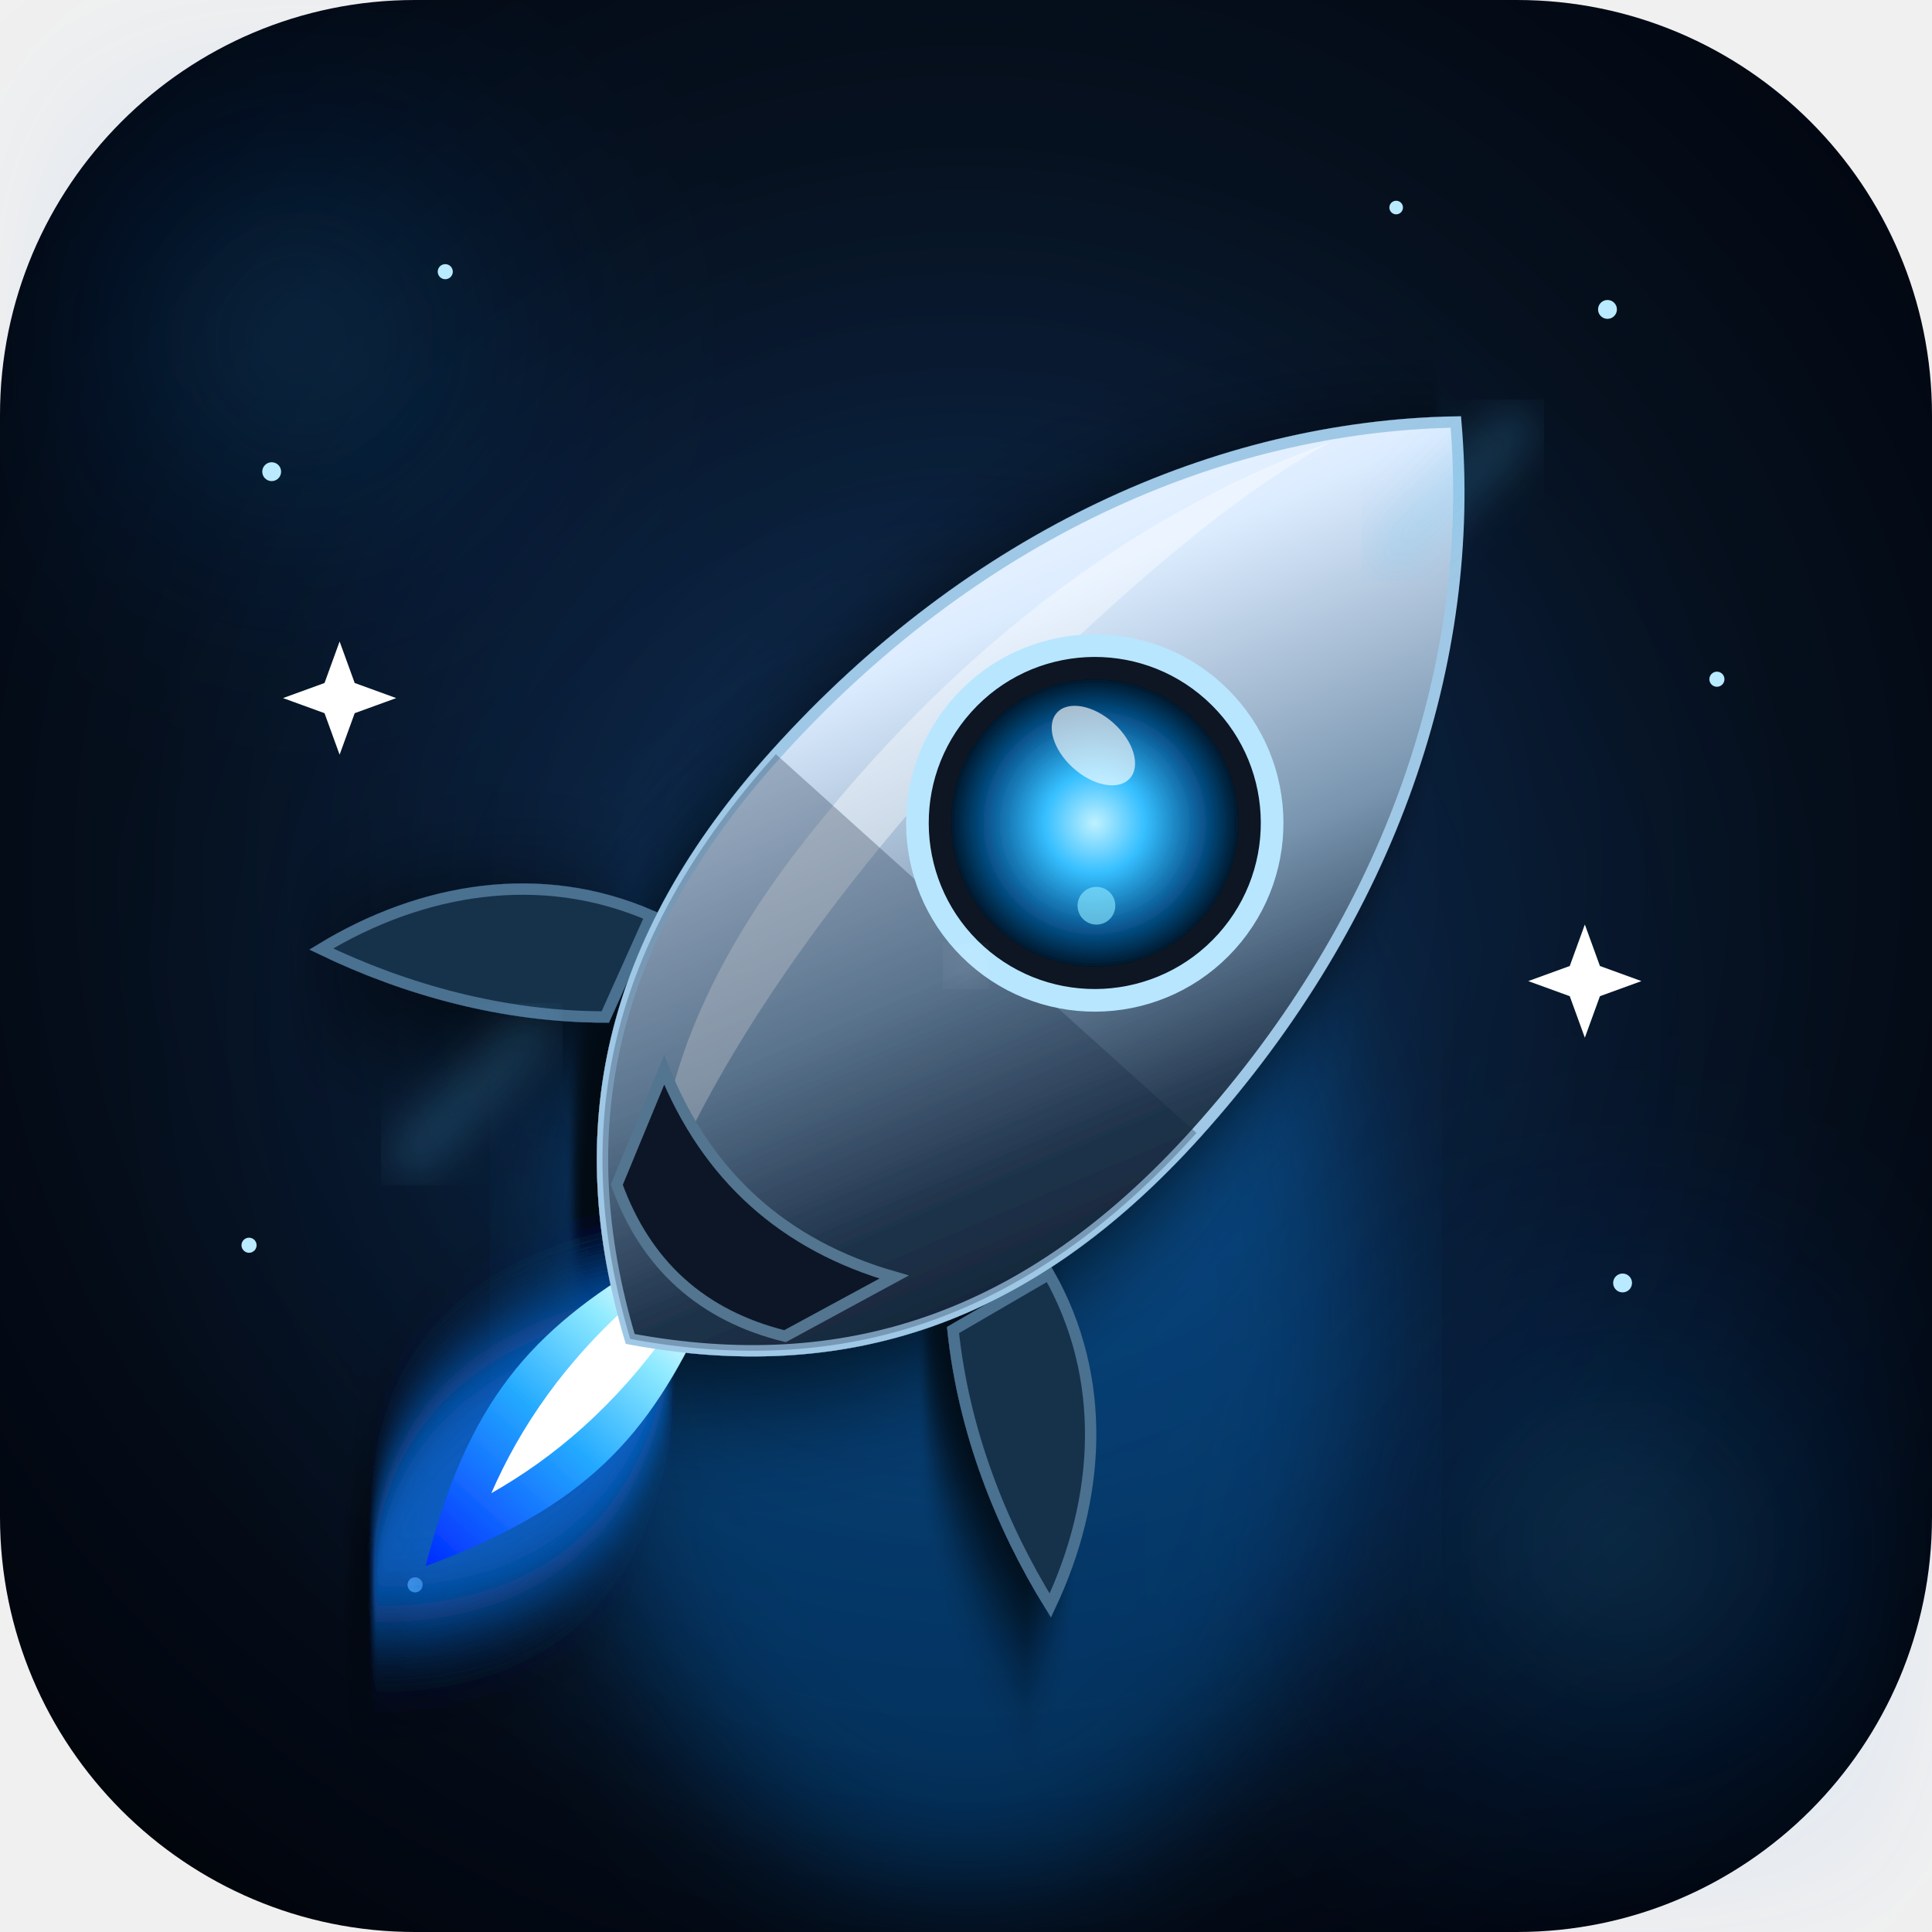
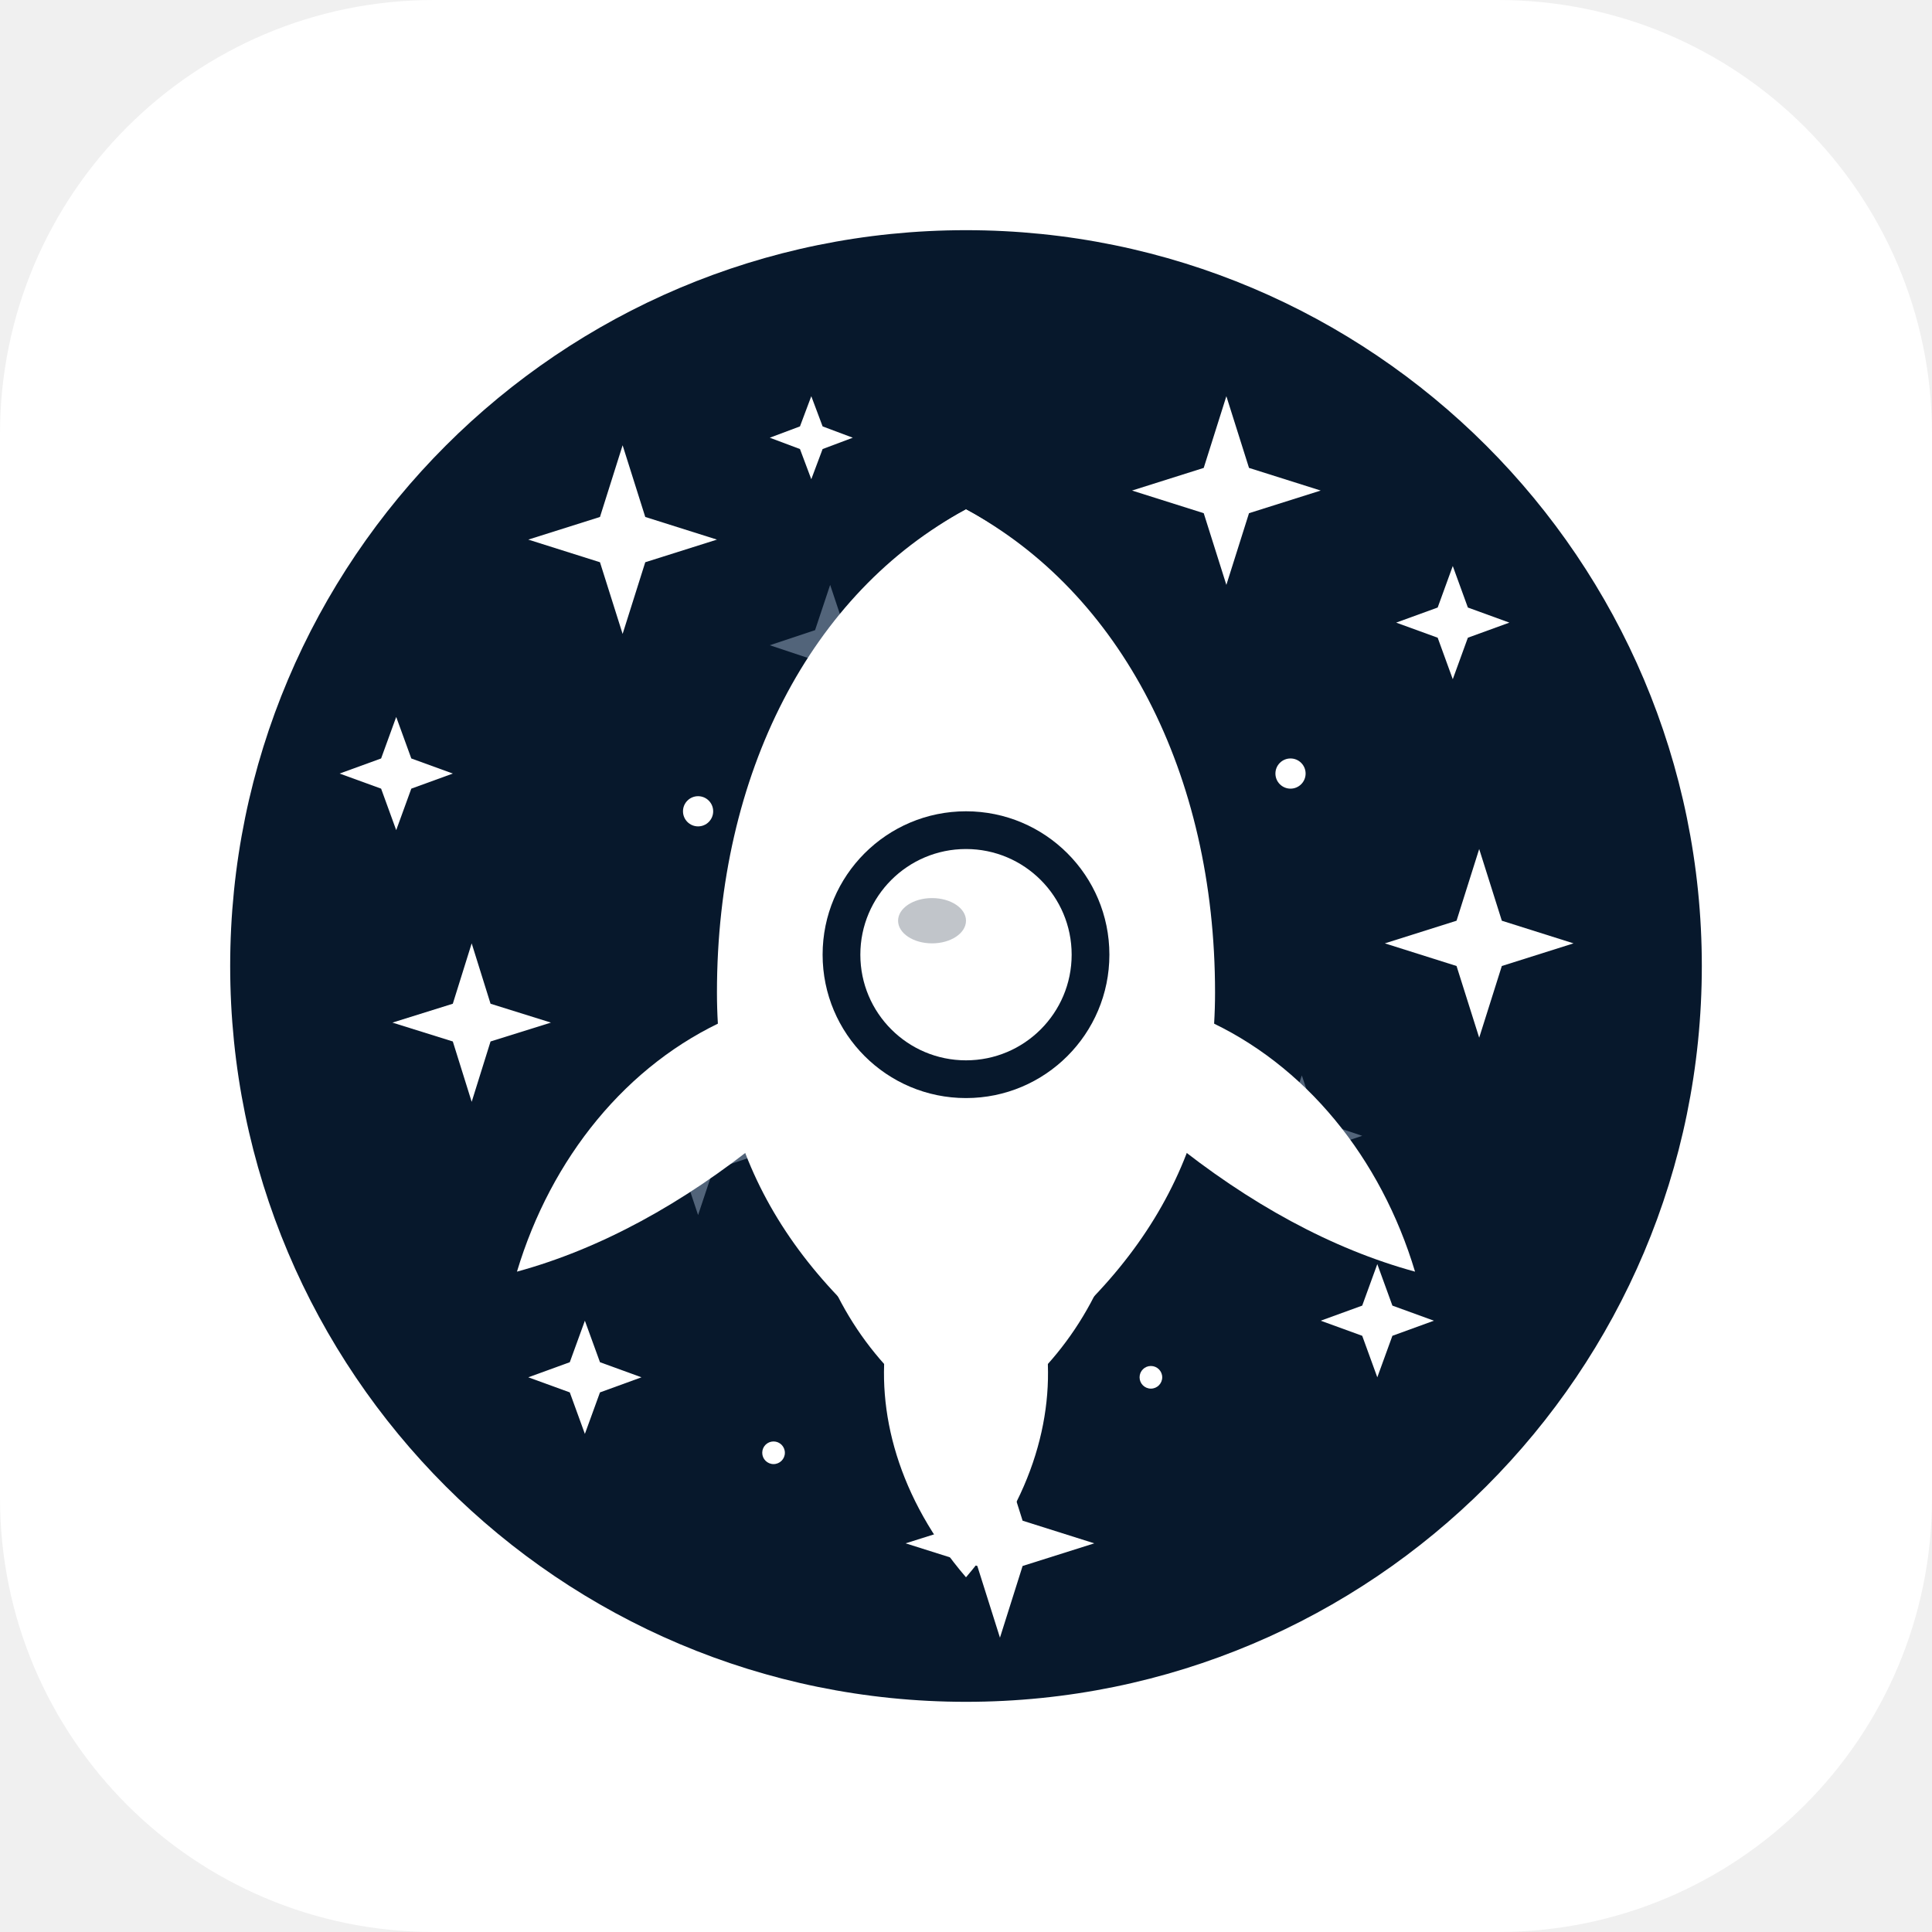
<svg xmlns="http://www.w3.org/2000/svg" viewBox="0 0 512 512">
  <defs>
-     <radialGradient id="bg" cx="50%" cy="45%" r="75%">
-       <stop offset="0%" stop-color="#10233d" />
-       <stop offset="45%" stop-color="#071322" />
-       <stop offset="80%" stop-color="#020711" />
-       <stop offset="100%" stop-color="#000000" />
-     </radialGradient>
-     <linearGradient id="rocket" x1="0" y1="0" x2="1" y2="1">
-       <stop offset="0%" stop-color="#ffffff" />
-       <stop offset="25%" stop-color="#dcecff" />
-       <stop offset="55%" stop-color="#7894ae" />
-       <stop offset="75%" stop-color="#263b52" />
-       <stop offset="100%" stop-color="#07111d" />
-     </linearGradient>
-     <linearGradient id="nose" x1="0" y1="0" x2="1" y2="1">
-       <stop offset="0%" stop-color="#ffffff" />
-       <stop offset="45%" stop-color="#9bb8d1" />
-       <stop offset="100%" stop-color="#172c42" />
-     </linearGradient>
-     <radialGradient id="window">
-       <stop offset="0%" stop-color="#bff1ff" />
-       <stop offset="35%" stop-color="#36bfff" />
-       <stop offset="75%" stop-color="#07558f" />
-       <stop offset="100%" stop-color="#02192e" />
-     </radialGradient>
-     <linearGradient id="flame" x1="0" y1="0" x2="0" y2="1">
-       <stop offset="0%" stop-color="#ffffff" />
-       <stop offset="20%" stop-color="#8eeaff" />
-       <stop offset="50%" stop-color="#24aaff" />
-       <stop offset="75%" stop-color="#146cff" />
-       <stop offset="100%" stop-color="#002cff" />
-     </linearGradient>
-     <radialGradient id="glow">
-       <stop offset="0%" stop-color="#28b9ff" stop-opacity=".75" />
-       <stop offset="45%" stop-color="#087dff" stop-opacity=".3" />
-       <stop offset="100%" stop-color="#005cff" stop-opacity="0" />
-     </radialGradient>
-     <filter id="blur">
-       <feGaussianBlur stdDeviation="18" />
-     </filter>
-     <filter id="glowSmall">
-       <feGaussianBlur stdDeviation="7" />
-     </filter>
-     <filter id="shadow">
-       <feDropShadow dx="0" dy="10" stdDeviation="12" flood-color="#000000" flood-opacity=".8" />
+     <filter id="soft">
+       <feGaussianBlur stdDeviation="2" />
    </filter>
  </defs>
-   <rect width="512" height="512" rx="110" fill="url(#bg)" />
-   <circle cx="256" cy="270" r="230" fill="url(#glow)" opacity=".3" />
-   <circle cx="80" cy="90" r="100" fill="url(#glow)" filter="url(#blur)" opacity=".25" />
-   <circle cx="430" cy="410" r="120" fill="url(#glow)" filter="url(#blur)" opacity=".3" />
-   <g fill="#b9eaff">
-     <circle cx="72" cy="125" r="2.5" />
-     <circle cx="118" cy="72" r="2" />
-     <circle cx="426" cy="82" r="2.5" />
-     <circle cx="455" cy="180" r="2" />
-     <circle cx="66" cy="330" r="2" />
-     <circle cx="430" cy="340" r="2.5" />
-     <circle cx="110" cy="420" r="2" />
-     <circle cx="370" cy="55" r="1.8" />
+   <rect width="512" height="512" rx="115" fill="#ffffff" />
+   <circle cx="256" cy="256" r="195" fill="#07182c" />
+   <g fill="#ffffff">
+     <path d="M165 118 L171 137 L190 143 L171 149 L165 168 L159 149 L140 143 L159 137 Z" />
+     <path d="M325 105 L331 124 L350 130 L331 136 L325 155 L319 136 L300 130 L319 124 Z" />
+     <path d="M392 225 L398 244 L417 250 L398 256 L392 275 L386 256 L367 250 L386 244 Z" />
+     <path d="M125 250 L130 266 L146 271 L130 276 L125 292 L120 276 L104 271 L120 266 Z" />
+     <path d="M265 384 L271 403 L290 409 L271 415 L265 434 L259 415 L240 409 L259 403 Z" />
+     <path d="M105 190 L109 201 L120 205 L109 209 L105 220 L101 209 L90 205 L101 201 Z" />
+     <path d="M385 150 L389 161 L400 165 L389 169 L385 180 L381 169 L370 165 L381 161 Z" />
+     <path d="M365 335 L369 346 L380 350 L369 354 L365 365 L361 354 L350 350 L361 346 Z" />
+     <path d="M155 350 L159 361 L170 365 L159 369 L155 380 L151 369 L140 365 L151 361 Z" />
+     <path d="M215 105 L218 113 L226 116 L218 119 L215 127 L212 119 L204 116 L212 113 Z" />
+   </g>
+   <g fill="#52647a">
+     <path d="M220 155 L224 167 L236 171 L224 175 L220 187 L216 175 L204 171 L216 167 Z" />
+     <path d="M345 285 L349 297 L361 301 L349 305 L345 317 L341 305 L329 301 L341 297 Z" />
+     <path d="M185 290 L189 302 L201 306 L189 310 L185 322 L181 310 L169 306 L181 302 Z" />
  </g>
  <g fill="#ffffff">
-     <path d="     M90 170     L94 181     L105 185     L94 189     L90 200     L86 189     L75 185     L86 181 Z   " />
-     <path d="     M420 245     L424 256     L435 260     L424 264     L420 275     L416 264     L405 260     L416 256 Z   " />
+     <path d="       M256 135       C215 157 190 205 190 263       C190 308 211 342 256 371       C301 342 322 308 322 263       C322 205 297 157 256 135       Z     " />
+     <path d="       M256 135       C230 149 211 177 199 210       C224 199 243 193 256 193       C269 193 288 199 313 210       C301 177 282 149 256 135       Z     " fill="#ffffff" />
+     <path d="       M193 270       C166 282 146 307 137 337       C159 331 181 319 202 302       Z     " />
+     <path d="       M319 270       C346 282 366 307 375 337       C353 331 331 319 310 302       Z     " />
+     <path d="       M216 329       C224 353 237 367 256 380       C275 367 288 353 296 329       C280 338 270 342 256 342       C242 342 232 338 216 329       Z     " />
+     <path d="       M235 354       C232 374 238 397 256 418       C274 397 280 374 277 354       C269 365 263 370 256 373       C249 370 243 365 235 354       Z     " />
  </g>
-   <ellipse cx="256" cy="350" rx="105" ry="150" fill="#008cff" opacity=".28" filter="url(#blur)" />
-   <g transform="rotate(42 256 256)" filter="url(#shadow)">
-     <path d="       M245 385       C220 420 220 458 256 490       C292 458 292 420 267 385       Z     " fill="#087dff" opacity=".6" filter="url(#glowSmall)" />
-     <path d="       M246 370       C235 405 235 430 256 470       C277 430 277 405 266 370       Z     " fill="url(#flame)" />
-     <path d="       M250 380       C247 405 250 426 256 444       C262 426 265 405 262 380       Z     " fill="#ffffff" />
-     <path d="       M185 302       C155 312 135 337 126 367       C150 360 174 348 194 330       Z     " fill="#18324b" stroke="#4b7191" stroke-width="3" />
-     <path d="       M327 302       C357 312 377 337 386 367       C362 360 338 348 318 330       Z     " fill="#18324b" stroke="#4b7191" stroke-width="3" />
-     <path d="       M256 62       C210 105 181 170 181 248       C181 315 207 359 256 389       C305 359 331 315 331 248       C331 170 302 105 256 62       Z     " fill="url(#rocket)" stroke="#9fc8e6" stroke-width="3" />
-     <path d="       M235 88       C207 140 198 200 202 260       C205 304 218 337 237 356       C218 304 214 230 220 168       C223 135 228 107 235 88       Z     " fill="#ffffff" opacity=".4" />
-     <path d="       M181 248       C181 315 207 359 256 389       C305 359 331 315 331 248       Z     " fill="#102238" opacity=".28" />
-     <circle cx="256" cy="205" r="47" fill="#071321" stroke="#b8e6ff" stroke-width="6" />
-     <circle cx="256" cy="205" r="38" fill="url(#window)" />
-     <ellipse cx="242" cy="190" rx="13" ry="8" fill="#ffffff" opacity=".65" />
-     <circle cx="271" cy="221" r="5" fill="#8be7ff" opacity=".65" />
-     <path d="       M215 330       Q256 350 297 330       L286 361       Q256 377 226 361       Z     " fill="#0a1726" stroke="#52748f" stroke-width="3" />
+   <circle cx="256" cy="253" r="38" fill="#07182c" />
+   <circle cx="256" cy="253" r="28" fill="#ffffff" />
+   <ellipse cx="247" cy="244" rx="9" ry="6" fill="#07182c" opacity=".25" />
+   <g fill="#ffffff">
+     <circle cx="185" cy="215" r="4" />
+     <circle cx="342" cy="205" r="4" />
+     <circle cx="305" cy="365" r="3" />
+     <circle cx="205" cy="385" r="3" />
  </g>
-   <g opacity=".8">
-     <path d="M105 310 L145 270" stroke="#5dcaff" stroke-width="3" stroke-linecap="round" filter="url(#glowSmall)" />
-     <path d="M365 150 L405 110" stroke="#55c8ff" stroke-width="3" stroke-linecap="round" filter="url(#glowSmall)" />
-   </g>
-   <circle cx="256" cy="256" r="5" fill="#ffffff" opacity=".35" filter="url(#glowSmall)" />
</svg>
